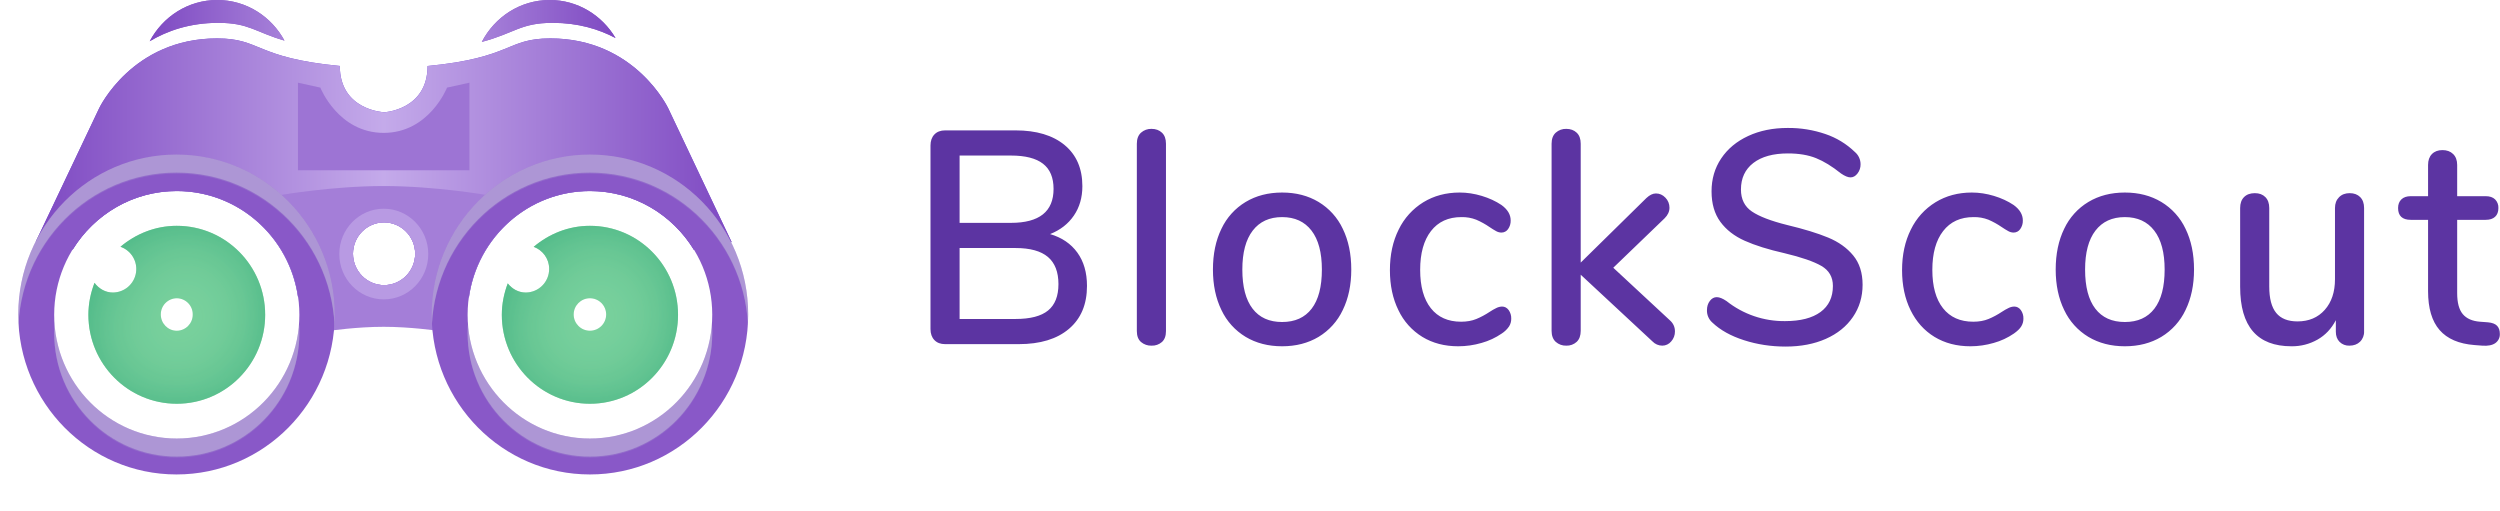
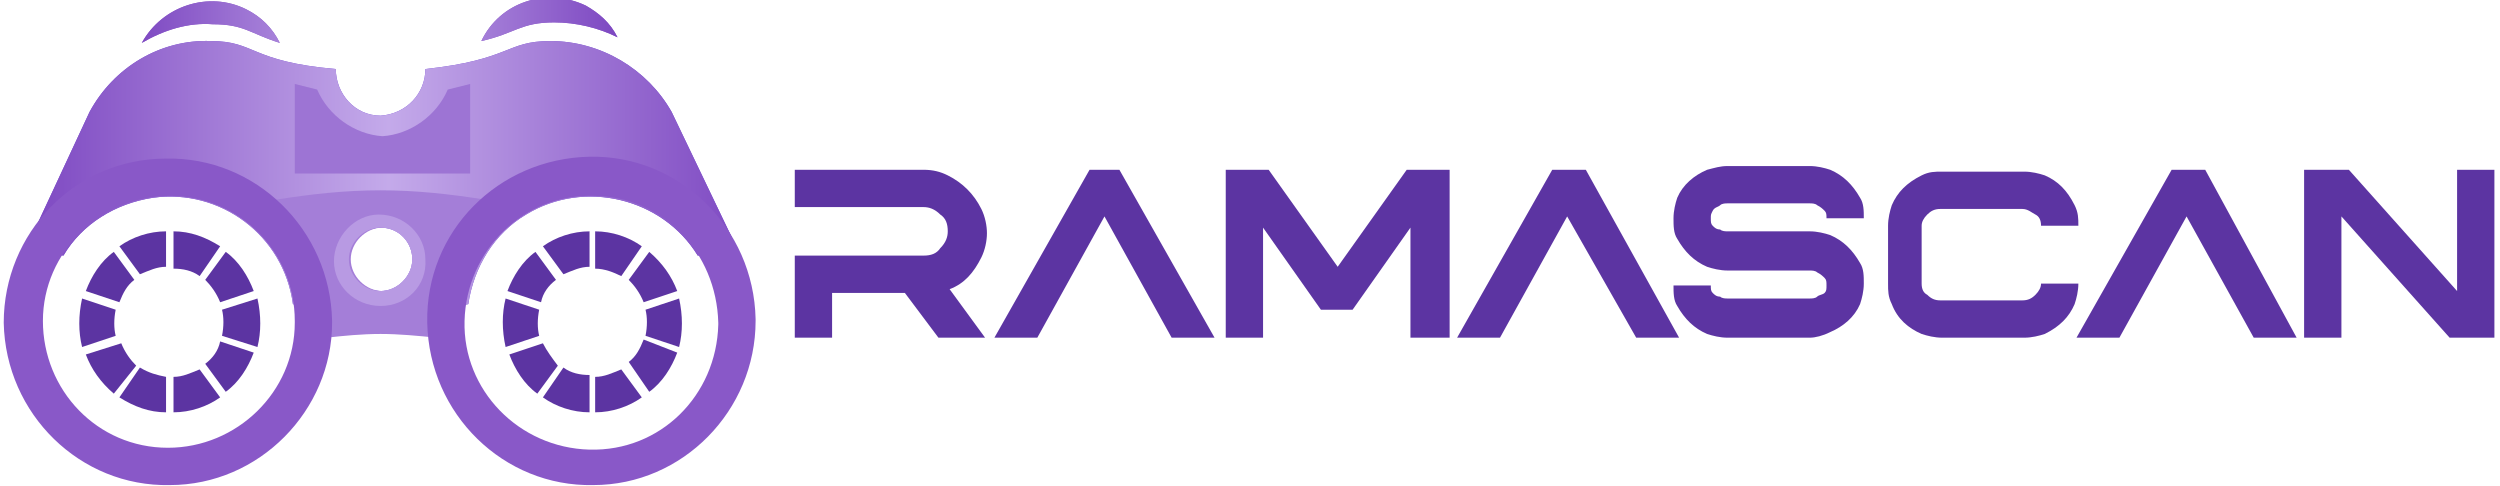
- <svg xmlns="http://www.w3.org/2000/svg" height="28" width="137">
-   <linearGradient id="a" x1="0%" y1="0%" y2="0%">
-     <stop offset="0" stop-color="#7e49c2" />
-     <stop offset=".5" stop-color="#c4aaea" />
-     <stop offset="1" stop-color="#7e49c2" />
-   </linearGradient>
-   <filter id="b">
-     <feOffset dy="1" in="SourceAlpha" />
-     <feGaussianBlur result="blurOut" />
-     <feFlood flood-color="#f6f6f6" result="floodOut" />
-     <feComposite in="floodOut" in2="blurOut" operator="out" result="compOut" />
-     <feComposite in="compOut" in2="SourceAlpha" operator="in" />
-     <feComponentTransfer>
-       <feFuncA slope=".25" type="linear" />
-     </feComponentTransfer>
-     <feBlend in2="SourceGraphic" />
-   </filter>
-   <filter id="c">
-     <feOffset in="SourceAlpha" />
-     <feGaussianBlur result="blurOut" stdDeviation="2.236" />
-     <feFlood flood-color="#35b080" result="floodOut" />
-     <feComposite in="floodOut" in2="blurOut" operator="out" result="compOut" />
-     <feComposite in="compOut" in2="SourceAlpha" operator="in" />
-     <feComponentTransfer>
-       <feFuncA type="linear" />
-     </feComponentTransfer>
-     <feBlend in2="SourceGraphic" />
-   </filter>
-   <filter id="d">
-     <feOffset dy="1" in="SourceAlpha" />
-     <feGaussianBlur result="blurOut" />
-     <feFlood flood-color="#f6f6f6" result="floodOut" />
-     <feComposite in="floodOut" in2="blurOut" operator="out" result="compOut" />
-     <feComposite in="compOut" in2="SourceAlpha" operator="in" />
-     <feComponentTransfer>
-       <feFuncA slope=".25" type="linear" />
-     </feComponentTransfer>
-     <feBlend in2="SourceGraphic" />
-   </filter>
-   <filter id="e">
-     <feOffset in="SourceAlpha" />
-     <feGaussianBlur result="blurOut" stdDeviation="2.236" />
-     <feFlood flood-color="#35b080" result="floodOut" />
-     <feComposite in="floodOut" in2="blurOut" operator="out" result="compOut" />
-     <feComposite in="compOut" in2="SourceAlpha" operator="in" />
-     <feComponentTransfer>
-       <feFuncA type="linear" />
-     </feComponentTransfer>
-     <feBlend in2="SourceGraphic" />
-   </filter>
-   <path d="m30.285 1.252c-1.758 0-2.069.563-3.882 1.045.706-1.36 2.099-2.297 3.722-2.297 1.539 0 2.871.842 3.608 2.086-.913-.485-2.05-.834-3.448-.834zm-22.081 1.008c.712-1.339 2.093-2.26 3.702-2.26 1.595 0 2.967.906 3.684 2.226-1.596-.464-1.952-.974-3.626-.974-1.562 0-2.798.435-3.76 1.008z" fill="#8957c8" fill-rule="evenodd" />
-   <path d="m30.285 1.252c-1.758 0-2.069.563-3.882 1.045.706-1.36 2.099-2.297 3.722-2.297 1.539 0 2.871.842 3.608 2.086-.913-.485-2.05-.834-3.448-.834zm-22.081 1.008c.712-1.339 2.093-2.26 3.702-2.26 1.595 0 2.967.906 3.684 2.226-1.596-.464-1.952-.974-3.626-.974-1.562 0-2.798.435-3.76 1.008z" fill="url(#a)" />
-   <path d="m38.029 13.695c-1.181-1.933-3.289-3.226-5.701-3.226-3.376 0-6.161 2.527-6.627 5.812l-4.674.98v-.027l-4.702-.984c-.48-3.27-3.264-5.781-6.638-5.781-2.405 0-4.51 1.28-5.697 3.199l-2.029-.425 3.472-7.309s1.804-3.83 6.462-3.83c2.416 0 2.076 1.063 6.728 1.51 0 2.421 2.404 2.535 2.404 2.535v.008s2.403-.115 2.403-2.54c4.653-.448 4.312-1.513 6.729-1.513 4.658 0 6.462 3.836 6.462 3.836l3.471 7.323zm-16.982-1.508c-.941 0-1.703.77-1.703 1.719s.762 1.719 1.703 1.719c.94 0 1.703-.77 1.703-1.719s-.763-1.719-1.703-1.719z" fill="#704ad5" fill-rule="evenodd" />
-   <path d="m38.029 13.695c-1.181-1.933-3.289-3.226-5.701-3.226-3.376 0-6.161 2.527-6.627 5.812l-4.674.98v-.027l-4.702-.984c-.48-3.27-3.264-5.781-6.638-5.781-2.405 0-4.51 1.28-5.697 3.199l-2.029-.425 3.472-7.309s1.804-3.83 6.462-3.83c2.416 0 2.076 1.063 6.728 1.51 0 2.421 2.404 2.535 2.404 2.535v.008s2.403-.115 2.403-2.54c4.653-.448 4.312-1.513 6.729-1.513 4.658 0 6.462 3.836 6.462 3.836l3.471 7.323zm-16.982-1.508c-.941 0-1.703.77-1.703 1.719s.762 1.719 1.703 1.719c.94 0 1.703-.77 1.703-1.719s-.763-1.719-1.703-1.719z" fill="url(#a)" />
-   <g fill-rule="evenodd">
-     <path d="m23.964 18.124s-1.477-.215-2.937-.215c-1.477 0-2.938.215-2.938.215l-2.67-7.443s2.8-.486 5.608-.486c2.799 0 5.607.486 5.607.486zm-2.917-5.937c-.941 0-1.703.77-1.703 1.719s.762 1.719 1.703 1.719c.94 0 1.703-.77 1.703-1.719s-.763-1.719-1.703-1.719z" fill="#a47ed8" />
-     <path d="m21.031 16.406c-1.346 0-2.437-1.112-2.437-2.484s1.091-2.484 2.437-2.484 2.438 1.112 2.438 2.484-1.092 2.484-2.438 2.484zm.016-4.219c-.941 0-1.703.77-1.703 1.719s.762 1.719 1.703 1.719c.94 0 1.703-.77 1.703-1.719s-.763-1.719-1.703-1.719z" fill="#b89ae3" />
-     <path d="m16.327 4.531v4.801h9.399v-4.801l-1.228.27s-.976 2.481-3.471 2.481c-2.496 0-3.472-2.481-3.472-2.481z" fill="#9d74d4" />
-     <path d="m32.328 26c-4.789 0-8.672-3.925-8.672-8.766s3.883-8.765 8.672-8.765 8.672 3.924 8.672 8.765-3.883 8.766-8.672 8.766zm0-15.531c-3.702 0-6.703 3.036-6.703 6.781s3.001 6.781 6.703 6.781 6.703-3.036 6.703-6.781-3.001-6.781-6.703-6.781z" fill="#8958c8" filter="url(#b)" />
-     <path d="m32.328 22.125c-2.666 0-4.828-2.183-4.828-4.875 0-.608.124-1.184.325-1.721.235.299.581.502.987.502a1.29 1.29 0 0 0 1.282-1.297c0-.56-.356-1.027-.848-1.208.838-.708 1.904-1.151 3.082-1.151 2.667 0 4.828 2.183 4.828 4.875s-2.161 4.875-4.828 4.875zm0-5.781a.89.89 0 1 0 -.001 1.78.89.89 0 0 0 .001-1.78z" fill="#80d6a1" filter="url(#c)" />
-     <path d="m9.672 26c-4.789 0-8.672-3.925-8.672-8.766s3.883-8.765 8.672-8.765 8.672 3.924 8.672 8.765-3.883 8.766-8.672 8.766zm.015-15.531c-3.71 0-6.718 3.036-6.718 6.781s3.008 6.781 6.718 6.781c3.711 0 6.719-3.036 6.719-6.781s-3.008-6.781-6.719-6.781z" fill="#8958c8" filter="url(#d)" />
-     <path d="m9.687 22.125c-2.675 0-4.843-2.183-4.843-4.875 0-.619.126-1.207.335-1.752.234.316.589.533 1.008.533a1.29 1.29 0 0 0 .414-2.509c.84-.706 1.907-1.147 3.086-1.147 2.676 0 4.844 2.183 4.844 4.875s-2.168 4.875-4.844 4.875zm0-5.781a.882.882 0 0 0 -.875.89c0 .492.392.891.875.891a.883.883 0 0 0 .875-.891.882.882 0 0 0 -.875-.89z" fill="#80d6a1" filter="url(#e)" />
-     <path d="m136.217 12.047h-1.564v4.021c0 .521.103.903.308 1.146.206.244.519.383.94.416l.442.033c.232.022.398.086.498.191.1.106.15.252.15.44a.584.584 0 0 1 -.245.507c-.163.117-.403.164-.719.141l-.426-.033c-.853-.066-1.49-.34-1.911-.822s-.632-1.194-.632-2.135v-3.905h-.948c-.463 0-.695-.216-.695-.648 0-.2.061-.357.182-.474.121-.116.292-.174.513-.174h.948v-1.712c0-.254.071-.454.213-.598s.334-.216.577-.216c.242 0 .437.072.584.216.148.144.221.344.221.598v1.712h1.564c.221 0 .392.058.513.174a.628.628 0 0 1 .182.474c0 .21-.061.371-.182.482s-.292.166-.513.166zm-7.471 6.895a.723.723 0 0 1 -.537-.207c-.137-.139-.205-.324-.205-.557v-.631c-.242.465-.576.82-1.003 1.063a2.825 2.825 0 0 1 -1.429.366c-1.875 0-2.812-1.086-2.812-3.257v-4.32c0-.255.071-.454.213-.598.143-.144.34-.216.593-.216.242 0 .434.072.576.216s.213.343.213.598v4.303c0 .654.127 1.136.38 1.446.252.31.642.465 1.168.465.621 0 1.119-.21 1.493-.631s.561-.981.561-1.678v-3.905c0-.244.073-.44.221-.59.147-.15.342-.224.584-.224s.434.072.577.216c.142.144.213.343.213.598v6.763a.753.753 0 0 1 -.221.564c-.148.144-.343.216-.585.216zm-10.306-.481c-.574.343-1.239.515-1.998.515-.758 0-1.424-.172-1.998-.515a3.406 3.406 0 0 1 -1.326-1.471c-.311-.637-.466-1.376-.466-2.218 0-.853.155-1.598.466-2.235a3.397 3.397 0 0 1 1.326-1.47c.574-.344 1.24-.516 1.998-.516.759 0 1.424.172 1.998.516a3.406 3.406 0 0 1 1.327 1.47c.311.637.466 1.382.466 2.235 0 .842-.155 1.581-.466 2.218a3.414 3.414 0 0 1 -1.327 1.471zm-.387-5.824c-.379-.493-.916-.74-1.611-.74s-1.232.247-1.611.74-.568 1.204-.568 2.135c0 .942.187 1.656.56 2.143.374.488.914.731 1.619.731.706 0 1.245-.243 1.619-.731.374-.487.561-1.201.561-2.143 0-.931-.189-1.642-.569-2.135zm-9.918 4.993c.316 0 .594-.05.837-.15.242-.099.489-.232.742-.399a2.94 2.94 0 0 1 .348-.199.744.744 0 0 1 .316-.083c.147 0 .268.064.363.191a.77.77 0 0 1 .142.474c0 .155-.04.296-.119.423-.078.128-.213.258-.402.391a3.697 3.697 0 0 1 -1.106.515 4.577 4.577 0 0 1 -1.279.183c-.748 0-1.403-.172-1.967-.515-.563-.344-1-.831-1.311-1.463-.31-.631-.466-1.362-.466-2.193 0-.842.161-1.584.482-2.226a3.587 3.587 0 0 1 1.351-1.496c.579-.354 1.242-.532 1.99-.532.4 0 .803.061 1.208.183s.766.288 1.082.499c.337.244.505.526.505.847a.77.77 0 0 1 -.142.474.436.436 0 0 1 -.363.191.6.6 0 0 1 -.284-.075 4.299 4.299 0 0 1 -.364-.224 4.29 4.29 0 0 0 -.734-.407 2.12 2.12 0 0 0 -.814-.142c-.716 0-1.271.255-1.666.765-.395.509-.592 1.218-.592 2.127 0 .908.195 1.609.584 2.101.39.493.943.74 1.659.74zm-10.204-5.301c.927.222 1.677.452 2.251.69s1.032.565 1.374.98c.342.416.514.95.514 1.604 0 .664-.177 1.254-.53 1.769-.352.515-.847.914-1.484 1.197-.637.282-1.372.423-2.204.423-.8 0-1.561-.116-2.282-.349-.721-.232-1.298-.553-1.729-.963a.867.867 0 0 1 -.3-.682c0-.199.052-.368.157-.506.106-.139.232-.208.38-.208.147 0 .326.072.537.216a5.07 5.07 0 0 0 3.206 1.097c.842 0 1.49-.167 1.943-.499.452-.332.679-.808.679-1.429 0-.487-.211-.853-.632-1.097-.421-.243-1.095-.476-2.022-.697-.884-.2-1.611-.427-2.179-.682-.569-.254-1.014-.6-1.335-1.038s-.482-.994-.482-1.67.176-1.277.529-1.803.845-.936 1.477-1.229c.632-.294 1.353-.441 2.164-.441a6.2 6.2 0 0 1 2.069.333 4.298 4.298 0 0 1 1.611.98.88.88 0 0 1 .316.681.794.794 0 0 1 -.166.499c-.11.144-.239.216-.387.216-.137 0-.31-.072-.521-.216-.484-.388-.94-.668-1.366-.839-.427-.172-.94-.258-1.54-.258-.811 0-1.443.175-1.896.523-.452.349-.679.834-.679 1.454 0 .532.2.934.6 1.205.401.272 1.043.518 1.927.739zm-6.839 6.613a.747.747 0 0 1 -.537-.232l-3.932-3.656v3.074c0 .266-.074.468-.222.607a.798.798 0 0 1 -.568.207.829.829 0 0 1 -.577-.207c-.152-.139-.229-.341-.229-.607v-10.252c0-.266.077-.468.229-.606a.825.825 0 0 1 .577-.208c.231 0 .421.069.568.208.148.138.222.34.222.606v6.514l3.601-3.539c.179-.167.352-.25.521-.25.2 0 .374.078.521.233a.771.771 0 0 1 .221.548c0 .211-.089.405-.268.582l-2.812 2.708 3.096 2.875c.19.166.284.371.284.615a.8.8 0 0 1 -.205.548.632.632 0 0 1 -.49.232zm-11.024-1.312c.316 0 .595-.05.837-.15.242-.099.49-.232.742-.399a2.94 2.94 0 0 1 .348-.199.748.748 0 0 1 .316-.083c.147 0 .268.064.363.191a.77.77 0 0 1 .142.474.784.784 0 0 1 -.118.423 1.422 1.422 0 0 1 -.403.391 3.697 3.697 0 0 1 -1.106.515 4.572 4.572 0 0 1 -1.279.183c-.748 0-1.403-.172-1.966-.515a3.444 3.444 0 0 1 -1.311-1.463c-.311-.631-.466-1.362-.466-2.193 0-.842.16-1.584.481-2.226a3.6 3.6 0 0 1 1.351-1.496c.579-.354 1.242-.532 1.99-.532.4 0 .803.061 1.208.183.406.122.766.288 1.082.499.337.244.506.526.506.847a.777.777 0 0 1 -.142.474.436.436 0 0 1 -.364.191.603.603 0 0 1 -.284-.075 4.153 4.153 0 0 1 -.363-.224 4.295 4.295 0 0 0 -.735-.407 2.112 2.112 0 0 0 -.813-.142c-.716 0-1.272.255-1.667.765-.394.509-.592 1.218-.592 2.127 0 .908.195 1.609.585 2.101.389.493.942.74 1.658.74zm-7.81.831c-.574.343-1.24.515-1.998.515-.759 0-1.425-.172-1.998-.515a3.408 3.408 0 0 1 -1.327-1.471c-.311-.637-.466-1.376-.466-2.218 0-.853.155-1.598.466-2.235a3.4 3.4 0 0 1 1.327-1.47c.573-.344 1.239-.516 1.998-.516.758 0 1.424.172 1.998.516a3.404 3.404 0 0 1 1.326 1.47c.311.637.466 1.382.466 2.235 0 .842-.155 1.581-.466 2.218a3.412 3.412 0 0 1 -1.326 1.471zm-.387-5.824c-.379-.493-.916-.74-1.611-.74s-1.232.247-1.611.74-.569 1.204-.569 2.135c0 .942.187 1.656.561 2.143.373.488.913.731 1.619.731.705 0 1.245-.243 1.619-.731.373-.487.56-1.201.56-2.143 0-.931-.189-1.642-.568-2.135zm-8.766 6.305a.847.847 0 0 1 -.577-.199c-.152-.133-.229-.332-.229-.598v-10.269c0-.266.077-.468.229-.606a.825.825 0 0 1 .577-.208c.231 0 .421.069.568.208.148.138.222.34.222.606v10.269c0 .266-.074.465-.222.598a.815.815 0 0 1 -.568.199zm-3.538-3.273c0 1.008-.329 1.792-.987 2.351-.658.56-1.577.839-2.756.839h-4.028c-.253 0-.45-.074-.592-.224-.142-.149-.213-.351-.213-.606v-10.053c0-.255.071-.457.213-.606.142-.15.339-.225.592-.225h3.854c1.147 0 2.045.269 2.693.806.647.538.971 1.288.971 2.252 0 .62-.155 1.157-.466 1.611-.31.455-.745.792-1.303 1.014.642.188 1.14.526 1.493 1.013.353.488.529 1.097.529 1.828zm-1.832-5.317c0-.62-.192-1.08-.577-1.379-.384-.299-.971-.449-1.761-.449h-2.811v3.689h2.811c1.558 0 2.338-.62 2.338-1.861zm-.308 3.73c-.385-.326-.977-.49-1.777-.49h-3.064v3.888h3.064c.811 0 1.406-.155 1.785-.465s.568-.792.568-1.446c0-.664-.192-1.16-.576-1.487z" fill="#5c34a2" />
+ <svg xmlns="http://www.w3.org/2000/svg" version="1.1" id="Layer_1" x="0px" y="0px" viewBox="0 0 134 26" style="enable-background:new 0 0 134 26;" xml:space="preserve">
+   <style type="text/css">
+ 	.st0{fill-rule:evenodd;clip-rule:evenodd;fill:#8957C8;}
+ 	.st1{fill:url(#SVGID_1_);}
+ 	.st2{fill-rule:evenodd;clip-rule:evenodd;fill:#704AD5;}
+ 	.st3{fill:url(#SVGID_00000041992638943054076480000016577504187818978977_);}
+ 	.st4{fill-rule:evenodd;clip-rule:evenodd;fill:#A47ED8;}
+ 	.st5{fill-rule:evenodd;clip-rule:evenodd;fill:#B89AE3;}
+ 	.st6{fill-rule:evenodd;clip-rule:evenodd;fill:#9D74D4;}
+ 	.st7{fill-rule:evenodd;clip-rule:evenodd;fill:#8958C8;}
+ 	.st8{enable-background:new    ;}
+ 	.st9{fill:#5C34A2;}
+ 	.st10{fill-rule:evenodd;clip-rule:evenodd;fill:#5C34A2;}
+ </style>
+   <g>
+     <path class="st0" d="M29.7,1.2c-1.8,0-2.1,0.6-3.9,1c1-2.1,3.5-2.9,5.6-1.9c0.7,0.4,1.3,0.9,1.7,1.7C32.1,1.5,30.9,1.2,29.7,1.2z    M7.6,2.3c1.1-2,3.6-2.8,5.6-1.8c0.8,0.4,1.4,1,1.8,1.8c-1.6-0.5-1.9-1-3.6-1C10.1,1.2,8.8,1.6,7.6,2.3z" />
+     <linearGradient id="SVGID_1_" gradientUnits="userSpaceOnUse" x1="-456.381" y1="331.754" x2="-455.381" y2="331.754" gradientTransform="matrix(25.53 0 0 2.3 11658.721 -761.93)">
+       <stop offset="0" style="stop-color:#7E49C2" />
+       <stop offset="0.5" style="stop-color:#C4AAEA" />
+       <stop offset="1" style="stop-color:#7E49C2" />
+     </linearGradient>
+     <path class="st1" d="M29.7,1.2c-1.8,0-2.1,0.6-3.9,1c1-2.1,3.5-2.9,5.6-1.9c0.7,0.4,1.3,0.9,1.7,1.7C32.1,1.5,30.9,1.2,29.7,1.2z    M7.6,2.3c1.1-2,3.6-2.8,5.6-1.8c0.8,0.4,1.4,1,1.8,1.8c-1.6-0.5-1.9-1-3.6-1C10.1,1.2,8.8,1.6,7.6,2.3z" />
+     <path class="st2" d="M37.4,13.7c-1.9-3.1-6.1-4.1-9.2-2.2c-1.7,1-2.8,2.8-3.1,4.8l-4.7,1l0,0l-4.7-1c-0.5-3.7-3.9-6.2-7.5-5.7   c-2,0.3-3.8,1.4-4.8,3.1l-2-0.4l3.4-7.3c1.3-2.4,3.8-3.9,6.5-3.8c2.4,0,2.1,1.1,6.7,1.5c0,1.3,1,2.5,2.4,2.5l0,0   c1.4-0.1,2.4-1.2,2.4-2.5c4.6-0.5,4.3-1.5,6.7-1.5c2.7,0,5.2,1.5,6.5,3.8l3.5,7.3L37.4,13.7z M20.4,12.2c-0.9,0-1.7,0.8-1.7,1.7   s0.8,1.7,1.7,1.7c0.9,0,1.7-0.8,1.7-1.7c0,0,0,0,0,0C22.1,13,21.4,12.2,20.4,12.2L20.4,12.2z" />
+     <linearGradient id="SVGID_00000108995692245059141980000016190209535711774361_" gradientUnits="userSpaceOnUse" x1="-462.527" y1="49.911" x2="-461.527" y2="49.911" gradientTransform="matrix(38.13 0 0 15.16 17637.949 -746.97)">
+       <stop offset="0" style="stop-color:#7E49C2" />
+       <stop offset="0.5" style="stop-color:#C4AAEA" />
+       <stop offset="1" style="stop-color:#7E49C2" />
+     </linearGradient>
+     <path style="fill:url(#SVGID_00000108995692245059141980000016190209535711774361_);" d="M37.4,13.7c-1.9-3.1-6.1-4.1-9.2-2.2   c-1.7,1-2.8,2.8-3.1,4.8l-4.7,1l0,0l-4.7-1c-0.5-3.7-3.9-6.2-7.5-5.7c-2,0.3-3.8,1.4-4.8,3.1l-2-0.4l3.4-7.3   c1.3-2.4,3.8-3.9,6.5-3.8c2.4,0,2.1,1.1,6.7,1.5c0,1.3,1,2.5,2.4,2.5l0,0c1.4-0.1,2.4-1.2,2.4-2.5c4.6-0.5,4.3-1.5,6.7-1.5   c2.7,0,5.2,1.5,6.5,3.8l3.5,7.3L37.4,13.7z M20.4,12.2c-0.9,0-1.7,0.8-1.7,1.7s0.8,1.7,1.7,1.7c0.9,0,1.7-0.8,1.7-1.7c0,0,0,0,0,0   C22.1,13,21.4,12.2,20.4,12.2L20.4,12.2z" />
+     <path class="st4" d="M23.4,18.1c-1-0.1-2-0.2-3-0.2c-1,0-2,0.1-2.9,0.2l-2.7-7.4c1.9-0.3,3.7-0.5,5.6-0.5c1.9,0,3.7,0.2,5.6,0.5   L23.4,18.1z M20.5,12.2c-0.9,0-1.7,0.8-1.7,1.7s0.8,1.7,1.7,1.7c0.9,0,1.7-0.8,1.7-1.7c0,0,0,0,0,0C22.2,13,21.4,12.2,20.5,12.2   C20.5,12.2,20.5,12.2,20.5,12.2L20.5,12.2z" />
+     <path class="st5" d="M20.4,16.4c-1.4,0-2.5-1.1-2.5-2.4s1.1-2.5,2.4-2.5c1.4,0,2.5,1.1,2.5,2.4c0,0,0,0,0,0   C22.9,15.3,21.8,16.4,20.4,16.4z M20.4,12.2c-0.9,0-1.7,0.8-1.7,1.7s0.8,1.7,1.7,1.7c0.9,0,1.7-0.8,1.7-1.7c0,0,0,0,0,0   C22.1,13,21.4,12.2,20.4,12.2L20.4,12.2z" />
+     <path class="st6" d="M15.8,4.5v4.8h9.4V4.5l-1.2,0.3c-0.6,1.4-2,2.4-3.5,2.5c-1.5-0.1-2.9-1.1-3.5-2.5L15.8,4.5z" />
+     <path class="st7" d="M31.8,26c-4.8,0.1-8.8-3.8-8.9-8.7s3.8-8.8,8.7-8.9c4.8-0.1,8.8,3.8,8.9,8.7c0,0,0,0.1,0,0.1   C40.5,22,36.6,26,31.8,26C31.8,26,31.8,26,31.8,26z M31.8,10.5c-3.7-0.1-6.8,2.9-6.9,6.7c-0.1,3.7,2.9,6.8,6.7,6.9s6.8-2.9,6.9-6.7   c0,0,0-0.1,0-0.1C38.4,13.5,35.5,10.5,31.8,10.5z" />
+     <path class="st7" d="M9.1,26c-4.8,0.1-8.8-3.8-8.9-8.7C0.2,12.5,4,8.5,8.9,8.5c4.8-0.1,8.8,3.8,8.9,8.7c0,0,0,0.1,0,0.1   C17.8,22,13.9,26,9.1,26C9.1,26,9.1,26,9.1,26z M9.1,10.5c-3.7,0-6.8,3-6.8,6.7S5.2,24,9,24c3.7,0,6.8-3,6.8-6.7c0,0,0,0,0-0.1   C15.8,13.5,12.8,10.5,9.1,10.5L9.1,10.5z" />
+     <g class="st8">
+       <path class="st9" d="M52.8,18.1h-2.5l-1.8-2.4h-3.9v2.4h-2v-4.4h6.9c0.4,0,0.7-0.1,0.9-0.4c0.3-0.3,0.4-0.6,0.4-0.9    c0-0.4-0.1-0.7-0.4-0.9c-0.3-0.3-0.6-0.4-0.9-0.4h-6.9v-2l6.9,0c0.5,0,0.9,0.1,1.3,0.3c0.8,0.4,1.4,1,1.8,1.8    c0.2,0.4,0.3,0.9,0.3,1.3c0,0.4-0.1,0.9-0.3,1.3c-0.4,0.8-0.9,1.4-1.7,1.7L52.8,18.1z" />
+       <path class="st9" d="M65.1,18.1h-2.3l-3.6-6.5l-3.6,6.5h-2.3l5.1-9H60L65.1,18.1z" />
+     </g>
+     <g class="st8">
+       <path class="st9" d="M77.6,18.1h-2v-5.9l-3.1,4.4h-1.7l-3.1-4.4v5.9h-2v-9H68l3.7,5.2l3.7-5.2h2.3V18.1z" />
+     </g>
+     <g class="st8">
+       <path class="st9" d="M90,18.1h-2.3L84,11.6l-3.6,6.5h-2.3l5.1-9h1.8L90,18.1z" />
+     </g>
+     <g class="st8">
+       <path class="st9" d="M97,18.1h-4.4c-0.4,0-0.8-0.1-1.1-0.2c-0.7-0.3-1.2-0.8-1.6-1.5c-0.2-0.3-0.2-0.7-0.2-1.1h2    c0,0.2,0,0.3,0.1,0.4c0.1,0.1,0.2,0.2,0.4,0.2c0.1,0.1,0.3,0.1,0.4,0.1H97c0.1,0,0.3,0,0.4-0.1c0.1-0.1,0.3-0.1,0.4-0.2    c0.1-0.1,0.1-0.2,0.1-0.4c0-0.2,0-0.3-0.1-0.4c-0.1-0.1-0.2-0.2-0.4-0.3c-0.1-0.1-0.3-0.1-0.4-0.1h-4.4c-0.4,0-0.8-0.1-1.1-0.2    c-0.7-0.3-1.2-0.8-1.6-1.5c-0.2-0.3-0.2-0.7-0.2-1.1c0-0.4,0.1-0.8,0.2-1.1c0.3-0.7,0.9-1.2,1.6-1.5c0.4-0.1,0.7-0.2,1.1-0.2H97    c0.4,0,0.8,0.1,1.1,0.2c0.7,0.3,1.2,0.8,1.6,1.5c0.2,0.3,0.2,0.7,0.2,1.1h-2c0-0.2,0-0.3-0.1-0.4c-0.1-0.1-0.2-0.2-0.4-0.3    c-0.1-0.1-0.3-0.1-0.4-0.1h-4.4c-0.1,0-0.3,0-0.4,0.1c-0.1,0.1-0.3,0.1-0.4,0.3s-0.1,0.2-0.1,0.4c0,0.2,0,0.3,0.1,0.4    c0.1,0.1,0.2,0.2,0.4,0.2c0.1,0.1,0.3,0.1,0.4,0.1H97c0.4,0,0.8,0.1,1.1,0.2c0.7,0.3,1.2,0.8,1.6,1.5c0.2,0.3,0.2,0.7,0.2,1.1    c0,0.4-0.1,0.8-0.2,1.1c-0.3,0.7-0.9,1.2-1.6,1.5C97.7,18,97.3,18.1,97,18.1z" />
+     </g>
+     <g class="st8">
+       <path class="st9" d="M108.5,18.1h-4.4c-0.4,0-0.8-0.1-1.1-0.2c-0.7-0.3-1.3-0.8-1.6-1.6c-0.2-0.4-0.2-0.7-0.2-1.1v-3.1    c0-0.4,0.1-0.8,0.2-1.1c0.3-0.7,0.8-1.2,1.6-1.6c0.4-0.2,0.7-0.2,1.1-0.2h4.4c0.4,0,0.8,0.1,1.1,0.2c0.7,0.3,1.2,0.8,1.6,1.6    c0.2,0.4,0.2,0.7,0.2,1.1h-2c0-0.3-0.1-0.5-0.3-0.6s-0.4-0.3-0.7-0.3h-4.4c-0.3,0-0.5,0.1-0.7,0.3c-0.2,0.2-0.3,0.4-0.3,0.6v3.1    c0,0.3,0.1,0.5,0.3,0.6c0.2,0.2,0.4,0.3,0.7,0.3h4.4c0.3,0,0.5-0.1,0.7-0.3c0.2-0.2,0.3-0.4,0.3-0.6h2c0,0.4-0.1,0.8-0.2,1.1    c-0.3,0.7-0.8,1.2-1.6,1.6C109.3,18,108.9,18.1,108.5,18.1z" />
+     </g>
+     <g class="st8">
+       <path class="st9" d="M123.1,18.1h-2.3l-3.6-6.5l-3.6,6.5h-2.3l5.1-9h1.8L123.1,18.1z" />
+     </g>
+     <g class="st8">
+       <path class="st9" d="M133.8,18.1h-2.5l-5.8-6.5v6.5h-2v-9h2.4l5.8,6.5V9.1h2V18.1z" />
+     </g>
+     <path class="st10" d="M6.4,13.2c0.7-0.5,1.6-0.8,2.5-0.8v1.9c-0.5,0-0.9,0.2-1.4,0.4L6.4,13.2z" />
+     <path class="st10" d="M4.6,15.6c0.3-0.8,0.8-1.6,1.5-2.1L7.2,15c-0.4,0.3-0.6,0.7-0.8,1.2L4.6,15.6z" />
+     <path class="st10" d="M4.4,18.6c-0.2-0.8-0.2-1.7,0-2.6l1.8,0.6c-0.1,0.5-0.1,1,0,1.4L4.4,18.6z" />
+     <path class="st10" d="M6.1,21.1c-0.7-0.6-1.2-1.3-1.5-2.1l1.9-0.6c0.2,0.5,0.5,0.9,0.8,1.2L6.1,21.1z" />
+     <path class="st10" d="M8.9,22.1c-0.9,0-1.7-0.3-2.5-0.8l1.1-1.6C8,20,8.4,20.1,8.9,20.2L8.9,22.1z" />
+     <path class="st10" d="M11.8,21.3c-0.7,0.5-1.6,0.8-2.5,0.8v-1.9c0.5,0,0.9-0.2,1.4-0.4L11.8,21.3z" />
+     <path class="st10" d="M13.6,18.9c-0.3,0.8-0.8,1.6-1.5,2.1L11,19.5c0.4-0.3,0.7-0.7,0.8-1.2L13.6,18.9z" />
+     <path class="st10" d="M13.8,16c0.2,0.9,0.2,1.8,0,2.6L11.9,18c0.1-0.5,0.1-1,0-1.4L13.8,16z" />
+     <path class="st10" d="M12.1,13.5c0.7,0.5,1.2,1.3,1.5,2.1l-1.8,0.6c-0.2-0.5-0.5-0.9-0.8-1.2L12.1,13.5z" />
+     <path class="st10" d="M9.3,12.4c0.9,0,1.7,0.3,2.5,0.8l-1.1,1.6c-0.4-0.3-0.9-0.4-1.4-0.4L9.3,12.4z" />
+     <path class="st10" d="M29.1,13.2c0.7-0.5,1.6-0.8,2.5-0.8v1.9c-0.5,0-0.9,0.2-1.4,0.4L29.1,13.2z" />
+     <path class="st10" d="M27.2,15.6c0.3-0.8,0.8-1.6,1.5-2.1l1.1,1.5c-0.4,0.3-0.7,0.7-0.8,1.2L27.2,15.6z" />
+     <path class="st10" d="M27.1,18.6c-0.2-0.9-0.2-1.8,0-2.6l1.8,0.6c-0.1,0.5-0.1,1,0,1.4L27.1,18.6z" />
+     <path class="st10" d="M28.8,21.1c-0.7-0.5-1.2-1.3-1.5-2.1l1.8-0.6c0.2,0.4,0.5,0.8,0.8,1.2L28.8,21.1z" />
+     <path class="st10" d="M31.6,22.1c-0.9,0-1.8-0.3-2.5-0.8l1.1-1.6c0.4,0.3,0.9,0.4,1.4,0.4V22.1z" />
+     <path class="st10" d="M34.4,21.3c-0.7,0.5-1.6,0.8-2.5,0.8v-1.9c0.5,0,0.9-0.2,1.4-0.4L34.4,21.3z" />
+     <path class="st10" d="M36.3,18.9c-0.3,0.8-0.8,1.6-1.5,2.1l-1.1-1.6c0.4-0.3,0.6-0.7,0.8-1.2L36.3,18.9z" />
+     <path class="st10" d="M36.4,16c0.2,0.9,0.2,1.8,0,2.6L34.6,18c0.1-0.5,0.1-1,0-1.4L36.4,16z" />
+     <path class="st10" d="M34.8,13.5c0.7,0.6,1.2,1.3,1.5,2.1l-1.8,0.6c-0.2-0.5-0.5-0.9-0.8-1.2L34.8,13.5z" />
+     <path class="st10" d="M31.9,12.4c0.9,0,1.8,0.3,2.5,0.8l-1.1,1.6c-0.4-0.2-0.9-0.4-1.4-0.4V12.4z" />
  </g>
</svg>
